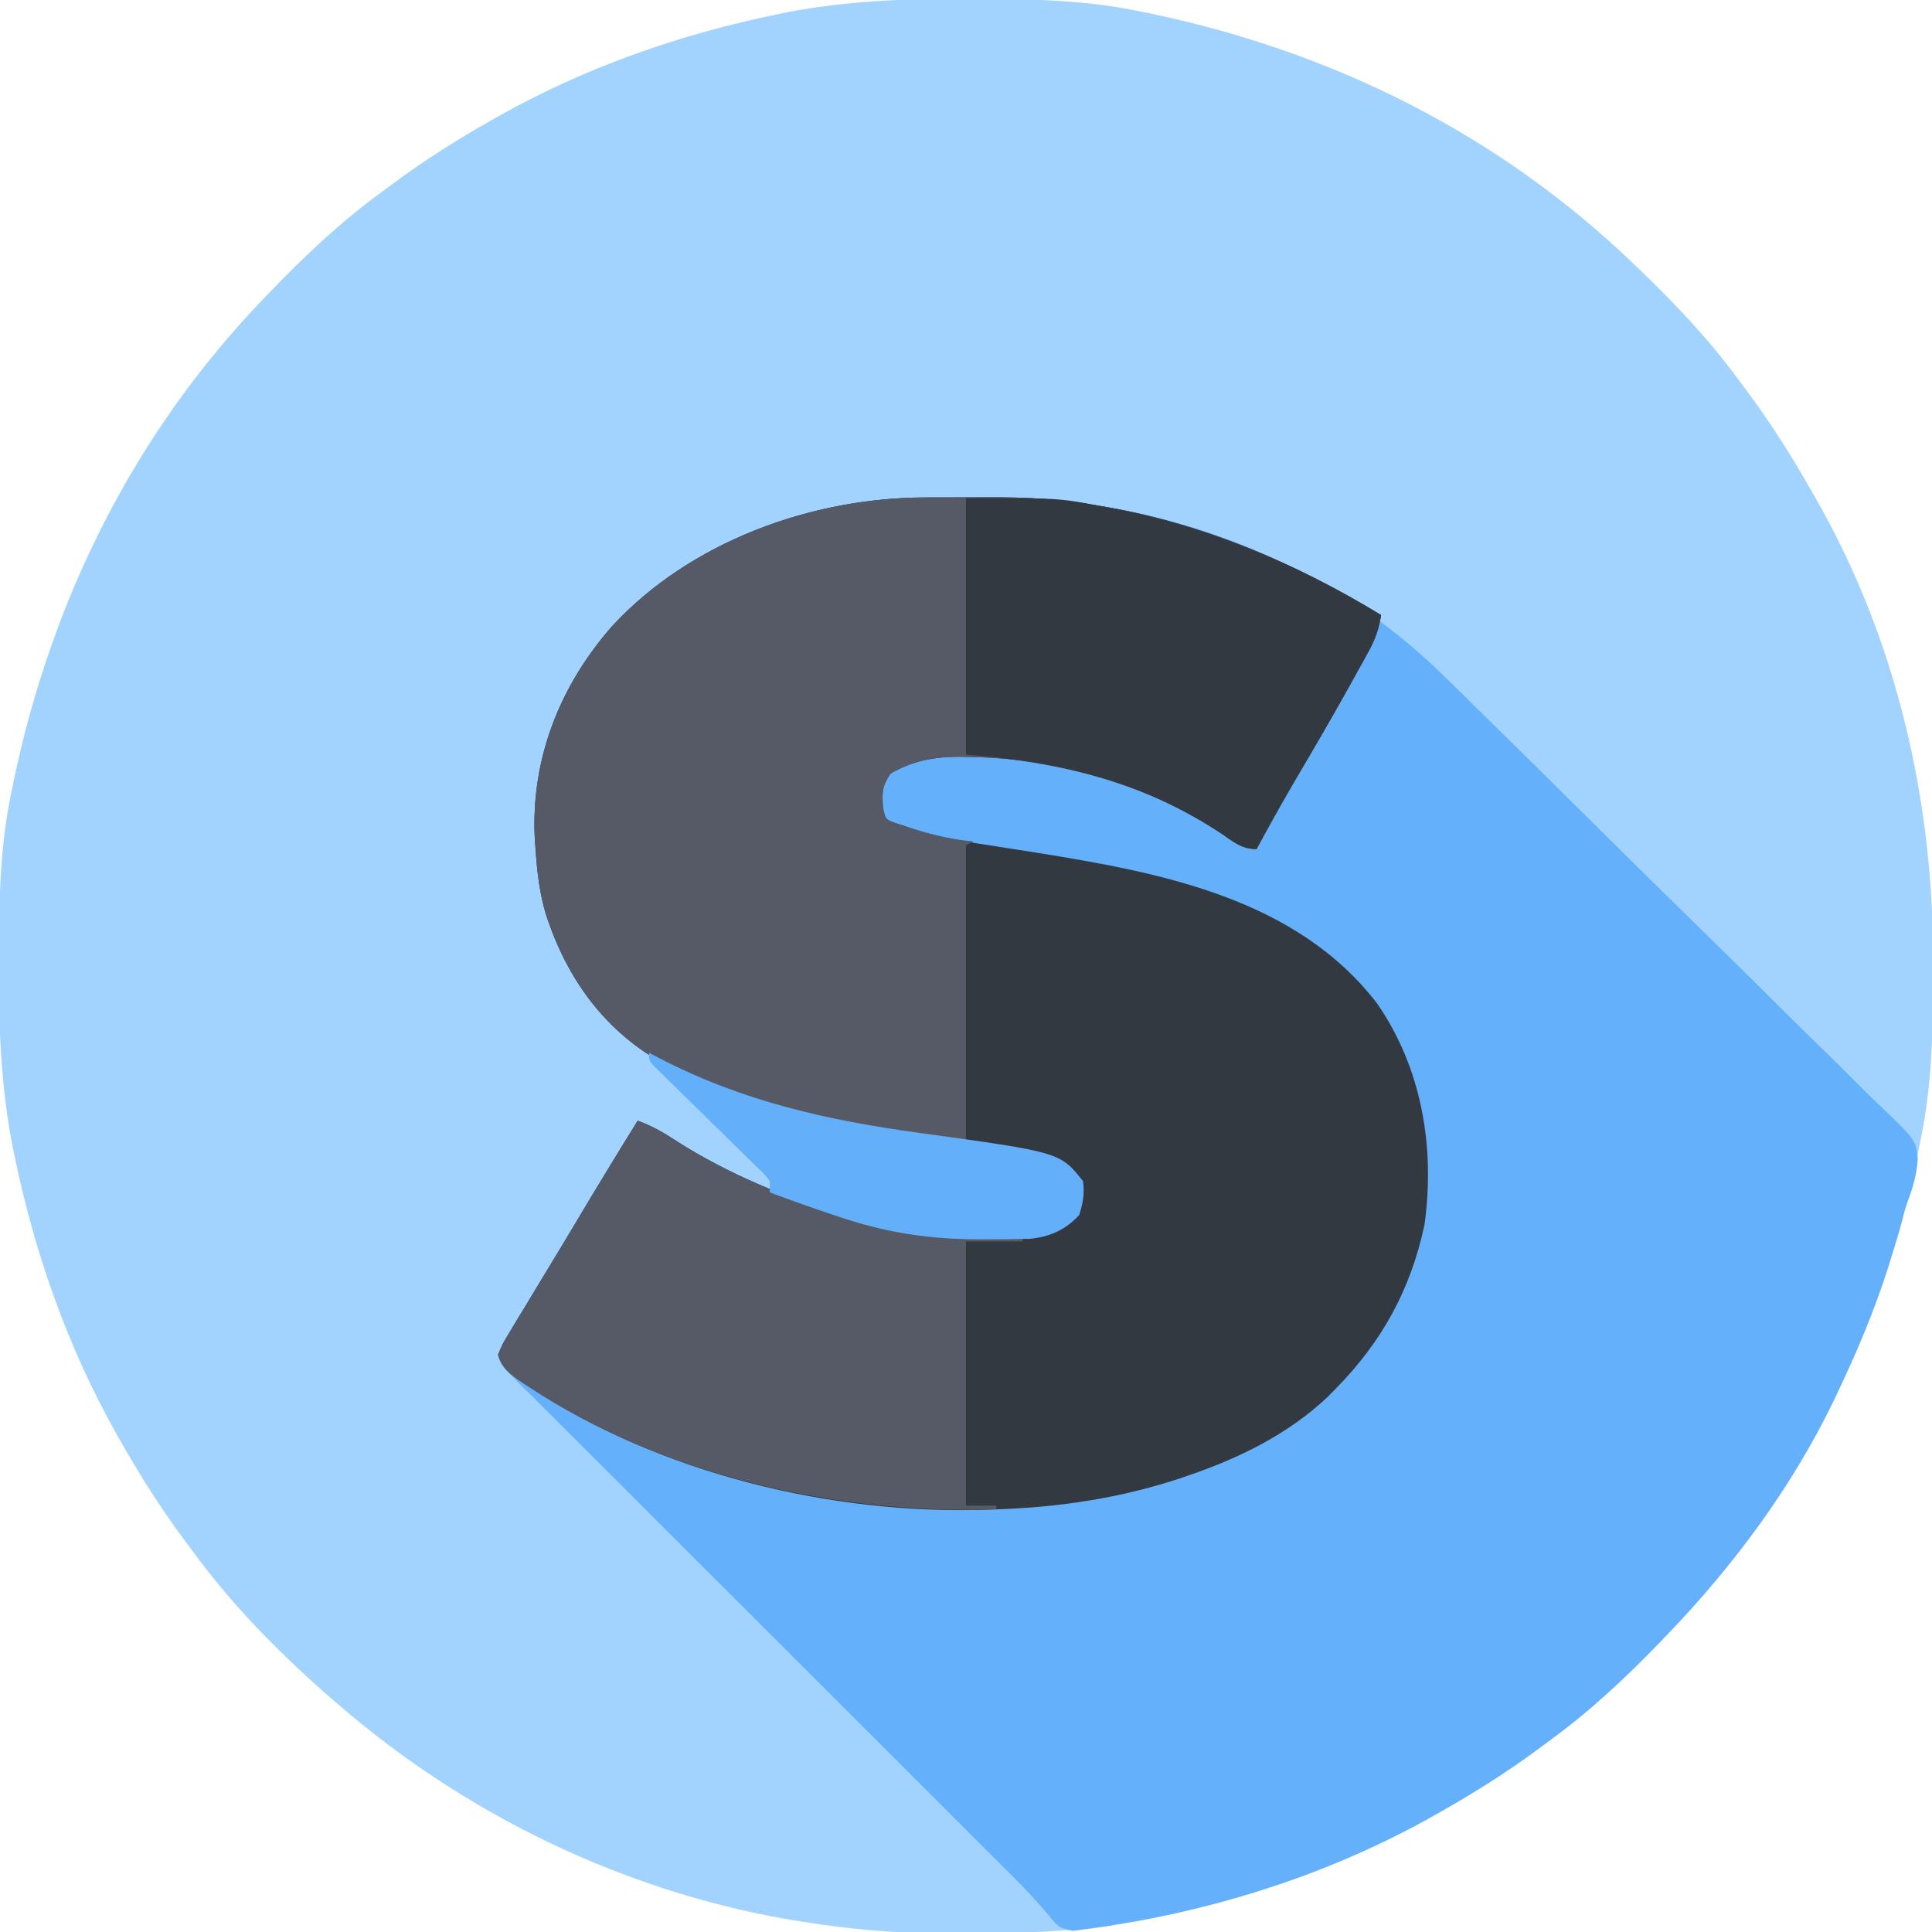
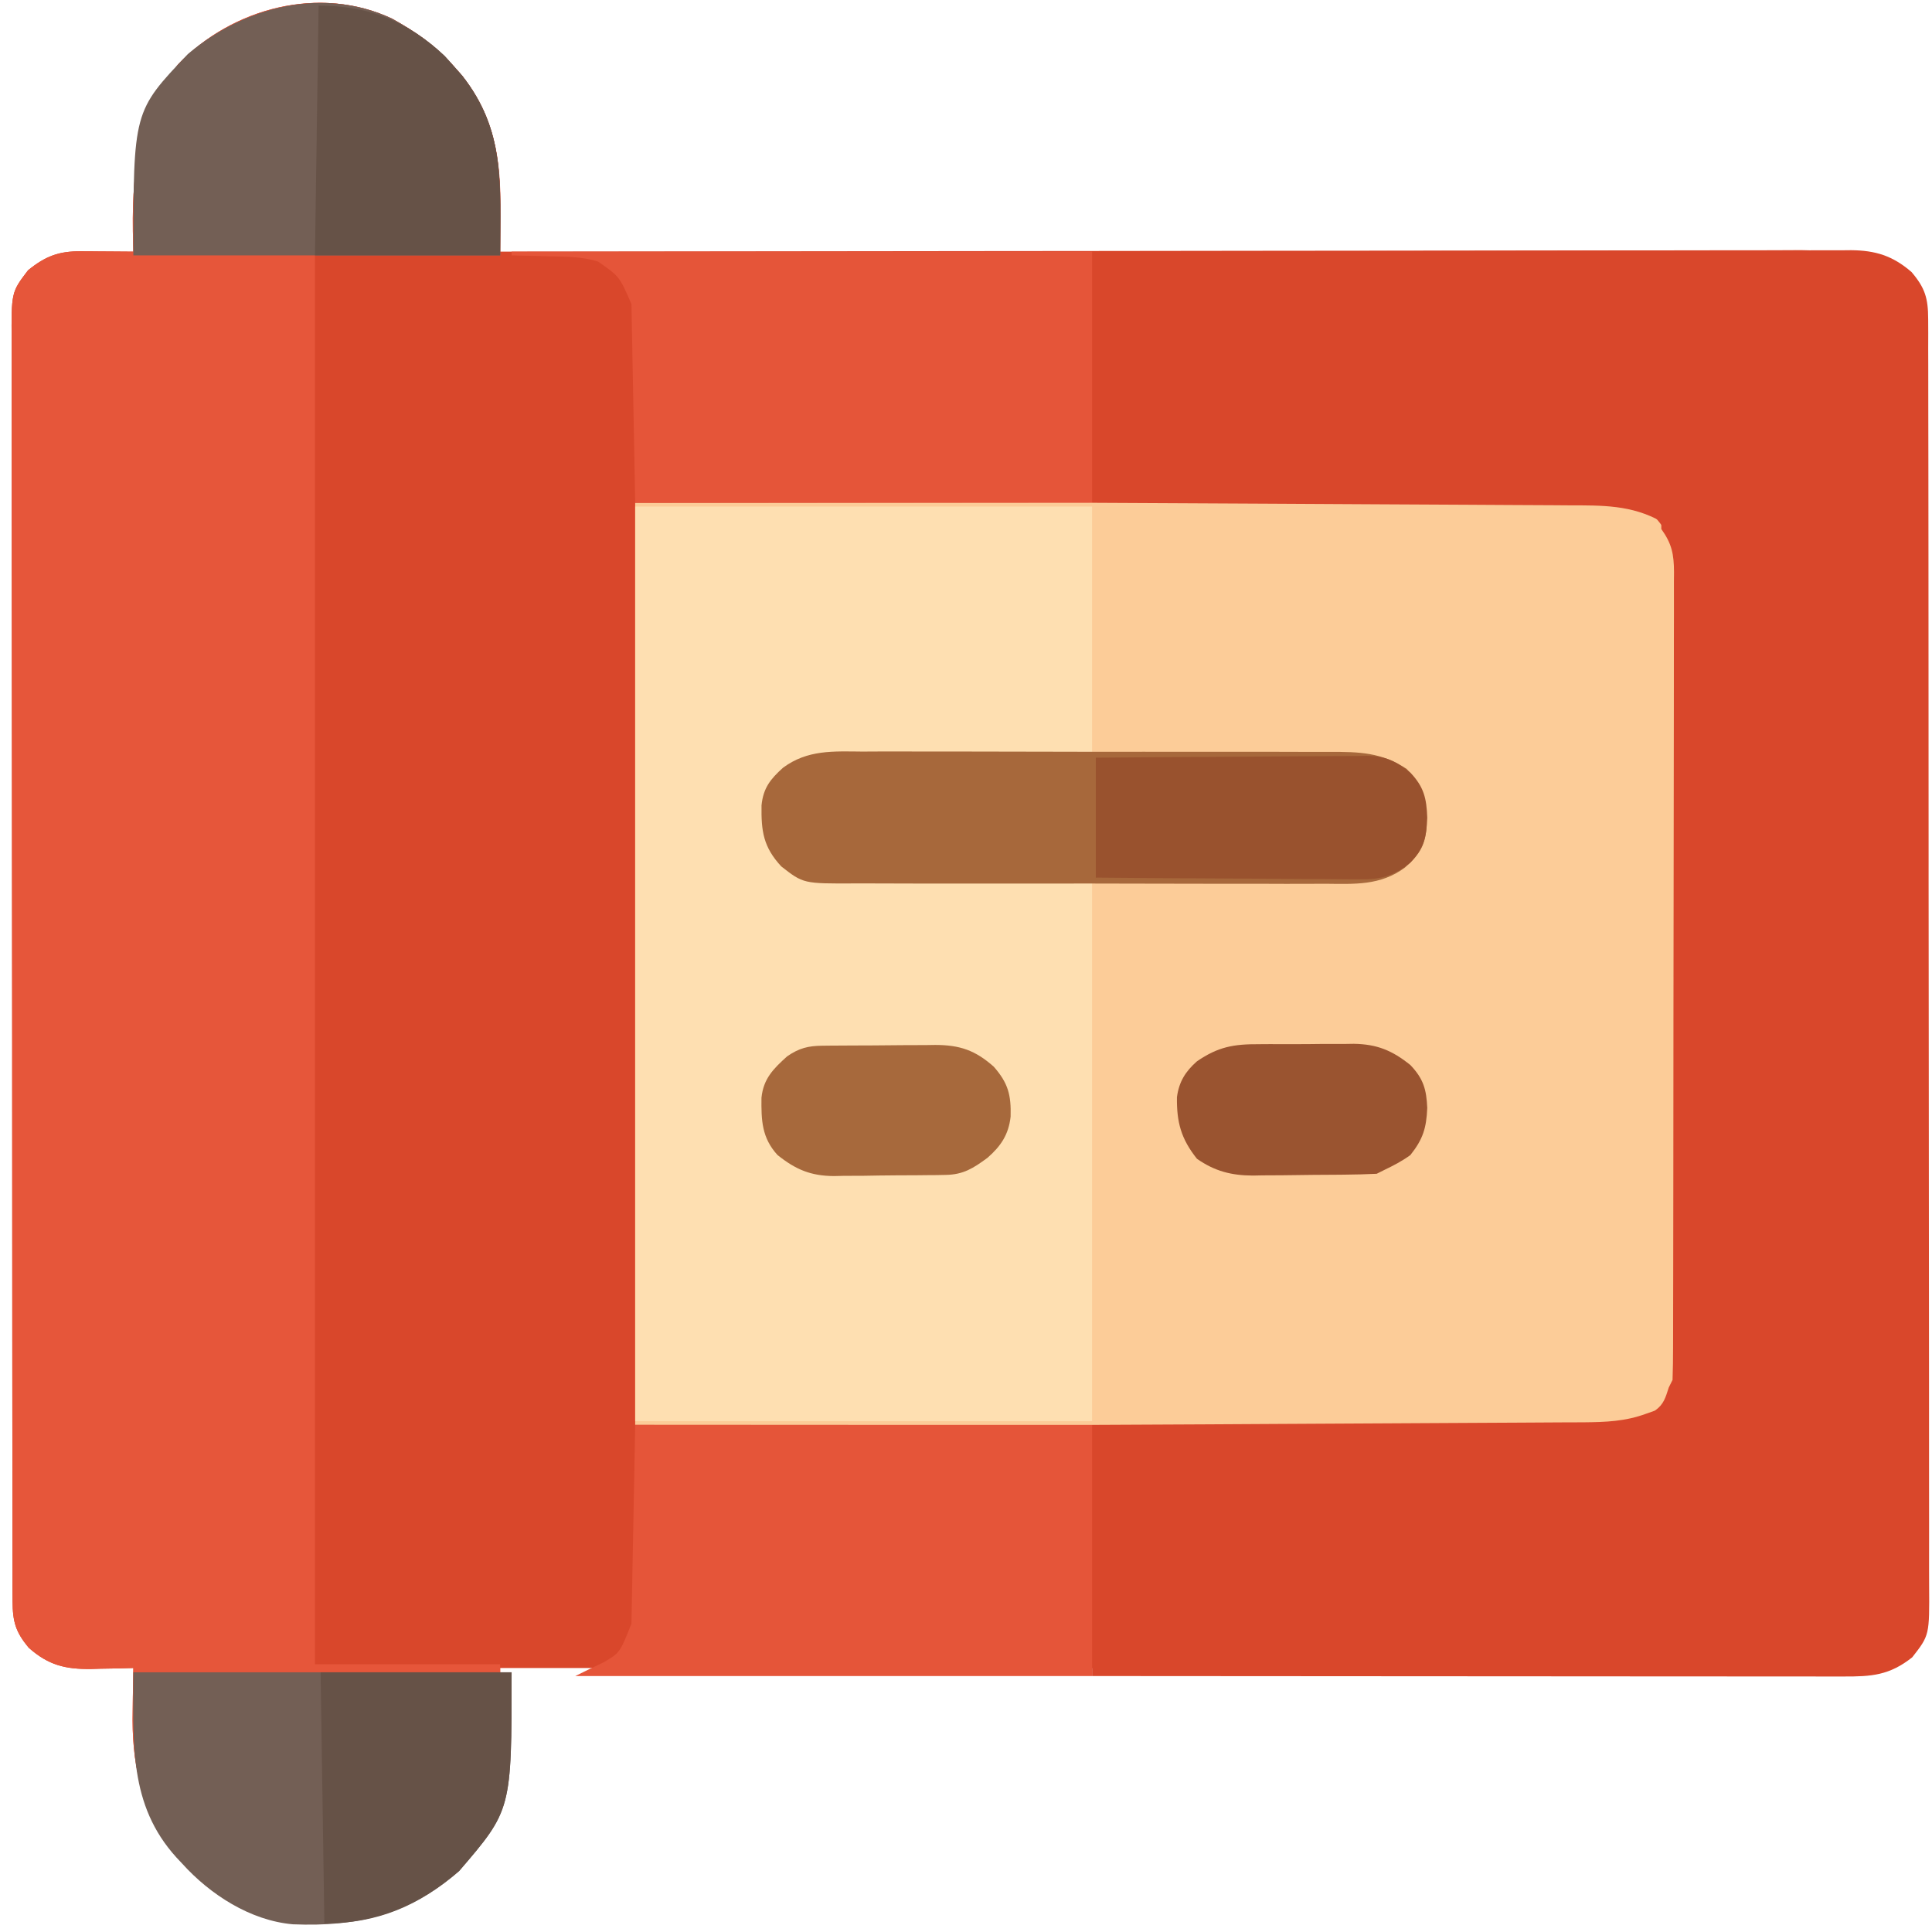
- <svg xmlns="http://www.w3.org/2000/svg" version="1.1" width="512" height="512">
-   <path d="M0 0 C1.018 0.002 2.036 0.004 3.085 0.007 C17.694 0.056 32.026 0.307 46.375 3.312 C47.35 3.511 48.325 3.71 49.329 3.915 C97.711 14.035 141.699 35.952 177.375 70.312 C178.364 71.261 178.364 71.261 179.373 72.228 C188.861 81.372 197.601 90.67 205.375 101.312 C206.233 102.464 207.091 103.615 207.949 104.766 C213.987 112.957 219.346 121.471 224.375 130.312 C224.739 130.944 225.104 131.576 225.479 132.227 C247.085 169.975 256.852 212.742 256.688 255.938 C256.685 256.955 256.683 257.973 256.681 259.022 C256.631 273.631 256.38 287.963 253.375 302.312 C253.077 303.775 253.077 303.775 252.773 305.267 C242.652 353.648 220.736 397.637 186.375 433.312 C185.743 433.972 185.111 434.631 184.459 435.311 C175.315 444.799 166.018 453.539 155.375 461.312 C154.224 462.171 153.073 463.029 151.922 463.887 C143.732 469.924 135.23 475.307 126.375 480.312 C125.668 480.715 124.961 481.117 124.232 481.531 C101.097 494.557 75.925 503.306 49.938 508.625 C49.219 508.772 48.5 508.92 47.759 509.072 C33.083 511.861 18.558 512.661 3.648 512.628 C0.708 512.625 -2.23 512.649 -5.17 512.674 C-18.543 512.718 -31.439 511.513 -44.625 509.312 C-46.331 509.03 -46.331 509.03 -48.071 508.742 C-91.338 500.97 -132.388 480.983 -165.625 452.312 C-166.37 451.678 -167.115 451.044 -167.883 450.391 C-181.388 438.579 -194.059 425.829 -204.625 411.312 C-205.481 410.163 -206.338 409.013 -207.195 407.863 C-213.235 399.673 -218.619 391.169 -223.625 382.312 C-224.027 381.605 -224.429 380.898 -224.844 380.169 C-237.869 357.034 -246.618 331.863 -251.938 305.875 C-252.085 305.156 -252.232 304.437 -252.384 303.697 C-255.358 288.05 -255.998 272.577 -255.938 256.688 C-255.935 255.67 -255.933 254.652 -255.931 253.603 C-255.881 238.994 -255.63 224.662 -252.625 210.312 C-252.426 209.338 -252.228 208.363 -252.023 207.358 C-241.902 158.977 -219.986 114.988 -185.625 79.312 C-184.993 78.653 -184.361 77.994 -183.709 77.314 C-174.565 67.826 -165.268 59.086 -154.625 51.312 C-153.474 50.454 -152.323 49.596 -151.172 48.738 C-142.982 42.701 -134.48 37.318 -125.625 32.312 C-124.918 31.91 -124.211 31.508 -123.482 31.094 C-100.347 18.068 -75.175 9.319 -49.188 4 C-48.469 3.853 -47.75 3.705 -47.009 3.553 C-31.363 0.58 -15.889 -0.061 0 0 Z " fill="#A2D3FE" transform="translate(255.625,-0.3125)" />
-   <path d="M0 0 C1.298 -0.005 1.298 -0.005 2.623 -0.01 C4.446 -0.015 6.27 -0.017 8.094 -0.017 C10.839 -0.02 13.583 -0.038 16.328 -0.057 C26.343 -0.089 35.868 0.355 45.742 2.168 C46.578 2.309 47.414 2.449 48.275 2.594 C82.3 8.51 112.947 23.259 137.458 47.371 C138.833 48.717 140.208 50.063 141.584 51.409 C154.078 63.643 166.509 75.941 178.925 88.254 C188.095 97.346 197.294 106.408 206.532 115.432 C213.038 121.792 219.508 128.185 225.954 134.605 C229.801 138.434 233.662 142.247 237.562 146.023 C241.227 149.574 244.847 153.165 248.438 156.791 C249.76 158.112 251.098 159.417 252.452 160.705 C262.382 170.176 262.382 170.176 262.98 175.142 C262.756 179.754 261.337 183.849 259.742 188.168 C259.164 190.279 258.597 192.393 258.051 194.512 C257.439 196.567 256.815 198.619 256.18 200.668 C255.665 202.328 255.665 202.328 255.14 204.021 C251.493 215.444 246.902 226.353 241.742 237.168 C241.38 237.929 241.019 238.689 240.646 239.473 C229.639 262.231 214.241 283 196.742 301.168 C196.11 301.827 195.478 302.487 194.827 303.166 C185.682 312.654 176.385 321.394 165.742 329.168 C164.591 330.026 163.44 330.884 162.289 331.742 C154.099 337.78 145.597 343.163 136.742 348.168 C136.035 348.57 135.328 348.972 134.599 349.387 C108.708 363.964 80.059 373.46 50.742 378.168 C50.016 378.295 49.289 378.423 48.541 378.554 C46.507 378.895 44.477 379.169 42.43 379.418 C41.299 379.567 40.169 379.717 39.004 379.871 C35.356 379.085 35.074 378.712 32.858 375.95 C29.669 372.169 26.302 368.613 22.809 365.114 C22.251 364.556 21.694 363.997 21.12 363.421 C19.293 361.594 17.464 359.77 15.634 357.947 C14.311 356.624 12.988 355.301 11.665 353.977 C8.091 350.403 4.514 346.832 0.937 343.261 C-2.814 339.516 -6.563 335.769 -10.311 332.021 C-17.407 324.928 -24.506 317.838 -31.606 310.748 C-39.671 302.694 -47.734 294.637 -55.796 286.579 C-69.577 272.807 -83.361 259.036 -97.146 245.268 C-97.728 244.687 -98.31 244.106 -98.91 243.507 C-99.977 242.441 -101.044 241.375 -102.112 240.309 C-103.494 238.929 -104.876 237.549 -106.258 236.168 C-107.169 235.266 -108.08 234.364 -109.019 233.434 C-112.635 229.774 -112.635 229.774 -113.258 227.168 C-112.115 224.369 -112.115 224.369 -110.156 221.137 C-109.808 220.553 -109.461 219.969 -109.102 219.367 C-107.961 217.458 -106.797 215.563 -105.633 213.668 C-104.841 212.354 -104.051 211.039 -103.262 209.723 C-101.68 207.09 -100.09 204.462 -98.492 201.84 C-96.553 198.658 -94.636 195.464 -92.73 192.262 C-87.323 183.179 -81.831 174.15 -76.258 165.168 C-72.392 166.566 -69.242 168.402 -65.82 170.668 C-52.218 179.313 -36.728 185.761 -21.258 190.168 C-20.181 190.506 -20.181 190.506 -19.083 190.852 C-7.42 194.483 3.897 195.667 16.055 195.73 C16.726 195.739 17.398 195.748 18.089 195.757 C25.941 195.827 32.166 195.709 38.742 191.168 C40.809 187.731 41.328 185.183 40.742 181.168 C33.52 172.398 17.426 171.975 6.883 170.531 C2.416 169.917 -2.046 169.262 -6.508 168.609 C-7.371 168.484 -8.234 168.358 -9.124 168.229 C-28.764 165.356 -47.465 161.279 -65.258 152.168 C-66.768 151.418 -66.768 151.418 -68.309 150.652 C-84.743 141.87 -95.059 127.712 -100.671 110.182 C-102.211 104.898 -102.873 99.644 -103.258 94.168 C-103.352 92.853 -103.446 91.538 -103.543 90.184 C-104.536 69.129 -96.83 49.789 -83.022 34.096 C-62.331 11.668 -30.132 0.041 0 0 Z " fill="#65B0FB" transform="translate(245.2578,131.832)" />
-   <path d="M0 0 C1.298 -0.005 1.298 -0.005 2.623 -0.01 C4.446 -0.015 6.27 -0.017 8.094 -0.017 C10.839 -0.02 13.583 -0.038 16.328 -0.057 C26.343 -0.089 35.868 0.355 45.742 2.168 C46.578 2.309 47.414 2.449 48.275 2.594 C73.979 7.063 98.539 17.62 120.742 31.168 C120.165 34.725 119.245 37.472 117.512 40.625 C117.045 41.479 116.579 42.332 116.098 43.212 C115.334 44.582 115.334 44.582 114.555 45.98 C114.027 46.937 113.5 47.894 112.957 48.88 C108.313 57.255 103.507 65.535 98.64 73.782 C94.872 80.174 91.255 86.632 87.742 93.168 C83.77 93.168 81.646 91.272 78.492 89.105 C58.435 75.855 36.02 69.2 12.055 68.793 C11.092 68.767 10.129 68.74 9.138 68.713 C2.438 68.698 -3.398 69.759 -9.258 73.168 C-11.573 76.641 -11.512 78.095 -11.258 82.168 C-10.611 85.271 -10.611 85.271 -8.32 86.168 C-7.31 86.498 -6.299 86.828 -5.258 87.168 C-4.28 87.5 -4.28 87.5 -3.283 87.838 C4.132 90.229 11.613 91.392 19.305 92.543 C22.07 92.971 24.834 93.408 27.598 93.848 C28.631 94.012 28.631 94.012 29.686 94.18 C62.483 99.439 98.336 106.252 119.742 134.168 C131.555 151.306 135.098 172.294 132.242 192.75 C128.593 209.897 120.988 223.714 108.742 236.168 C108.067 236.856 107.391 237.545 106.695 238.254 C96.277 248.163 83.231 254.556 69.742 259.168 C69.08 259.395 68.418 259.621 67.735 259.855 C51.852 265.161 35.463 267.616 18.742 268.168 C18.02 268.195 17.299 268.222 16.555 268.25 C-24.9 269.644 -70.053 258.719 -104.945 235.793 C-105.563 235.388 -106.181 234.984 -106.818 234.567 C-109.911 232.436 -112.216 230.838 -113.258 227.168 C-112.115 224.369 -112.115 224.369 -110.156 221.137 C-109.808 220.553 -109.461 219.969 -109.102 219.367 C-107.961 217.458 -106.797 215.563 -105.633 213.668 C-104.841 212.354 -104.051 211.039 -103.262 209.723 C-101.68 207.09 -100.09 204.462 -98.492 201.84 C-96.553 198.658 -94.636 195.464 -92.73 192.262 C-87.323 183.179 -81.831 174.15 -76.258 165.168 C-72.392 166.566 -69.242 168.402 -65.82 170.668 C-52.218 179.313 -36.728 185.761 -21.258 190.168 C-20.181 190.506 -20.181 190.506 -19.083 190.852 C-7.42 194.483 3.897 195.667 16.055 195.73 C16.726 195.739 17.398 195.748 18.089 195.757 C25.941 195.827 32.166 195.709 38.742 191.168 C40.809 187.731 41.328 185.183 40.742 181.168 C33.52 172.398 17.426 171.975 6.883 170.531 C2.416 169.917 -2.046 169.262 -6.508 168.609 C-7.371 168.484 -8.234 168.358 -9.124 168.229 C-28.764 165.356 -47.465 161.279 -65.258 152.168 C-66.768 151.418 -66.768 151.418 -68.309 150.652 C-84.743 141.87 -95.059 127.712 -100.671 110.182 C-102.211 104.898 -102.873 99.644 -103.258 94.168 C-103.352 92.853 -103.446 91.538 -103.543 90.184 C-104.536 69.129 -96.83 49.789 -83.022 34.096 C-62.331 11.668 -30.132 0.041 0 0 Z " fill="#333940" transform="translate(245.2578,131.832)" />
-   <path d="M0 0 C1.298 -0.005 1.298 -0.005 2.623 -0.01 C4.446 -0.015 6.27 -0.017 8.094 -0.017 C10.839 -0.02 13.583 -0.038 16.328 -0.057 C26.343 -0.089 35.868 0.355 45.742 2.168 C46.578 2.309 47.414 2.449 48.275 2.594 C73.979 7.063 98.539 17.62 120.742 31.168 C120.165 34.725 119.245 37.472 117.512 40.625 C117.045 41.479 116.579 42.332 116.098 43.212 C115.334 44.582 115.334 44.582 114.555 45.98 C114.027 46.937 113.5 47.894 112.957 48.88 C108.313 57.255 103.507 65.535 98.64 73.782 C94.872 80.174 91.255 86.632 87.742 93.168 C83.77 93.168 81.646 91.272 78.492 89.105 C58.435 75.855 36.02 69.2 12.055 68.793 C11.092 68.767 10.129 68.74 9.138 68.713 C2.438 68.698 -3.398 69.759 -9.258 73.168 C-11.573 76.641 -11.512 78.095 -11.258 82.168 C-10.611 85.271 -10.611 85.271 -8.32 86.168 C-7.31 86.498 -6.299 86.828 -5.258 87.168 C-4.508 87.417 -3.757 87.666 -2.984 87.922 C2.274 89.597 7.248 90.659 12.742 91.168 C11.752 91.663 11.752 91.663 10.742 92.168 C10.742 117.908 10.742 143.648 10.742 170.168 C-15.489 167.982 -41.745 164.686 -65.258 152.168 C-66.822 151.387 -66.822 151.387 -68.418 150.59 C-84.806 141.878 -95.088 127.621 -100.671 110.182 C-102.211 104.898 -102.873 99.644 -103.258 94.168 C-103.352 92.853 -103.446 91.538 -103.543 90.184 C-104.536 69.129 -96.83 49.789 -83.022 34.096 C-62.331 11.668 -30.132 0.041 0 0 Z " fill="#555A66" transform="translate(245.2578,131.832)" />
-   <path d="M0 0 C3.866 1.398 7.016 3.234 10.438 5.5 C24.022 14.133 39.53 20.648 55 25 C55.744 25.22 56.489 25.441 57.256 25.667 C72.118 29.996 86.567 30.906 102 31 C102 31.33 102 31.66 102 32 C97.05 32 92.1 32 87 32 C87 55.1 87 78.2 87 102 C89.64 102 92.28 102 95 102 C95 102.33 95 102.66 95 103 C52.582 104.28 7.122 94.154 -28.688 70.625 C-29.305 70.22 -29.923 69.816 -30.56 69.399 C-33.653 67.268 -35.959 65.67 -37 62 C-35.857 59.201 -35.857 59.201 -33.898 55.969 C-33.551 55.385 -33.203 54.801 -32.845 54.199 C-31.703 52.29 -30.539 50.395 -29.375 48.5 C-28.583 47.186 -27.793 45.871 -27.004 44.555 C-25.423 41.922 -23.832 39.294 -22.234 36.672 C-20.295 33.49 -18.378 30.296 -16.473 27.094 C-11.065 18.011 -5.573 8.982 0 0 Z " fill="#555A66" transform="translate(169,297)" />
-   <path d="M0 0 C24.577 0 24.577 0 35 2 C35.697 2.124 36.395 2.247 37.113 2.375 C63.017 6.988 87.586 17.323 110 31 C109.423 34.557 108.503 37.304 106.77 40.457 C106.07 41.737 106.07 41.737 105.356 43.044 C104.592 44.414 104.592 44.414 103.812 45.812 C103.285 46.769 102.758 47.726 102.214 48.712 C97.571 57.087 92.765 65.367 87.898 73.615 C84.13 80.006 80.513 86.464 77 93 C73.028 93 70.903 91.104 67.75 88.938 C46.883 75.152 24.759 69.905 0 68 C0 45.56 0 23.12 0 0 Z " fill="#333940" transform="translate(256,132)" />
-   <path d="M0 0 C0.993 0.519 1.985 1.039 3.008 1.574 C24.905 12.884 47.294 17.893 71.519 21.213 C108.933 26.35 108.933 26.35 115 34 C115.495 37.158 114.967 39.966 114 43 C110.386 46.915 106.198 48.781 100.92 49.306 C97.113 49.378 93.308 49.439 89.5 49.438 C88.459 49.439 88.459 49.439 87.396 49.44 C75.039 49.405 63.765 47.856 52 44 C51.069 43.695 50.138 43.39 49.179 43.076 C43.411 41.157 37.695 39.123 32 37 C32 36.01 32 35.02 32 34 C30.775 32.351 30.775 32.351 29.062 30.754 C28.422 30.12 27.781 29.486 27.121 28.833 C26.421 28.154 25.721 27.476 25 26.777 C24.29 26.076 23.579 25.375 22.848 24.652 C20.572 22.407 18.287 20.171 16 17.938 C13.714 15.699 11.43 13.459 9.152 11.212 C7.733 9.812 6.308 8.418 4.879 7.029 C4.238 6.398 3.598 5.767 2.938 5.117 C2.369 4.562 1.801 4.007 1.215 3.435 C0 2 0 2 0 0 Z " fill="#64AFF9" transform="translate(172,279)" />
+ <svg xmlns="http://www.w3.org/2000/svg" version="1.1" width="256" height="256" id="svg15">
+   <defs id="defs15" />
+   <path d="m 51.967,2.48 c 3.054,1.71 5.71,3.497 8.053,6.17 0.397,0.448 0.794,0.896 1.203,1.358 4.311,5.481 5.153,11.026 5.089,17.868 -0.003,0.526 -0.005,1.053 -0.008,1.595 -0.007,1.291 -0.016,2.581 -0.028,3.872 0.369,-5.63e-4 0.739,-0.001 1.119,-0.002 21.885,-0.033 43.771,-0.059 65.656,-0.074 2.627,-0.002 5.254,-0.004 7.881,-0.006 0.784,-5.84e-4 0.784,-5.84e-4 1.585,-0.001 8.472,-0.006 16.943,-0.018 25.415,-0.032 8.691,-0.014 17.381,-0.022 26.072,-0.025 5.364,-0.002 10.728,-0.009 16.092,-0.02 3.677,-0.008 7.353,-0.01 11.03,-0.008 2.122,9.51e-4 4.244,-5.22e-4 6.367,-0.009 1.943,-0.007 3.886,-0.008 5.829,-0.003 0.703,6.26e-4 1.406,-0.001 2.108,-0.006 7.461,-0.046 7.461,-0.046 10.74,2.871 1.745,2.097 2.135,3.459 2.139,6.22 0.003,0.614 0.006,1.229 0.009,1.861 -9.9e-4,0.683 -0.003,1.366 -0.005,2.048 0.002,0.724 0.004,1.449 0.007,2.173 0.006,1.994 0.006,3.987 0.005,5.981 -1.9e-4,2.149 0.005,4.298 0.01,6.447 0.008,4.211 0.011,8.423 0.011,12.634 4.7e-4,3.423 0.002,6.845 0.006,10.268 0.009,9.7 0.013,19.401 0.012,29.101 -4e-5,0.785 -4e-5,0.785 -1e-4,1.585 -4e-5,0.524 -9e-5,1.048 -1.3e-4,1.587 -4e-4,8.49 0.009,16.979 0.022,25.469 0.014,8.714 0.02,17.427 0.02,26.141 -3.2e-4,4.893 0.002,9.787 0.013,14.68 0.009,4.166 0.011,8.333 0.004,12.499 -0.003,2.126 -0.003,4.252 0.005,6.378 0.008,1.946 0.006,3.893 -0.002,5.839 -9.9e-4,0.704 2.8e-4,1.408 0.006,2.112 0.047,6.591 0.047,6.591 -2.171,9.496 -2.627,2.134 -4.504,2.531 -7.785,2.53 -0.614,9.9e-4 -1.228,0.002 -1.861,0.003 -0.683,-10e-4 -1.366,-0.003 -2.048,-0.004 -0.724,2.1e-4 -1.448,6.4e-4 -2.173,9.9e-4 -1.993,0.001 -3.986,-8.7e-4 -5.979,-0.003 -2.148,-0.002 -4.296,-10e-4 -6.444,-10e-4 -3.723,2.6e-4 -7.445,-9.9e-4 -11.168,-0.004 -5.382,-0.004 -10.764,-0.005 -16.147,-0.006 -8.732,-9.9e-4 -17.464,-0.004 -26.195,-0.009 -8.483,-0.005 -16.966,-0.008 -25.449,-0.01 -0.784,-1.9e-4 -0.784,-1.9e-4 -1.584,-3.9e-4 -2.622,-6.5e-4 -5.245,-9.9e-4 -7.867,-0.002 -21.762,-0.005 -43.523,-0.014 -65.285,-0.025 0.004,0.324 0.008,0.648 0.012,0.982 0.016,1.486 0.026,2.971 0.036,4.457 0.006,0.509 0.013,1.019 0.02,1.544 0.037,7.281 -2.163,13.155 -6.806,18.7 -6.462,5.759 -13.065,7.382 -21.372,7.026 -5.459,-0.49 -10.631,-3.911 -14.239,-8.014 -0.237,-0.258 -0.474,-0.517 -0.718,-0.783 -4.634,-5.229 -5.789,-11.409 -5.628,-18.324 0.006,-0.541 0.013,-1.082 0.02,-1.639 0.017,-1.316 0.04,-2.632 0.07,-3.948 -0.621,0.017 -1.242,0.034 -1.882,0.052 -0.826,0.014 -1.653,0.027 -2.48,0.041 -0.612,0.019 -0.612,0.019 -1.236,0.038 -3.377,0.04 -5.648,-0.485 -8.268,-2.816 -1.745,-2.097 -2.135,-3.459 -2.139,-6.22 -0.003,-0.614 -0.006,-1.229 -0.009,-1.861 0.001,-0.683 0.003,-1.366 0.005,-2.048 -0.002,-0.724 -0.004,-1.449 -0.007,-2.173 -0.006,-1.994 -0.006,-3.987 -0.005,-5.981 1.961e-4,-2.149 -0.005,-4.298 -0.01,-6.447 -0.008,-4.211 -0.011,-8.423 -0.011,-12.634 -4.57e-4,-3.423 -0.002,-6.845 -0.005,-10.268 -0.008,-9.7 -0.013,-19.401 -0.012,-29.101 3.84e-5,-0.523 7.69e-5,-1.046 1.165e-4,-1.585 3.94e-5,-0.524 7.87e-5,-1.048 1.193e-4,-1.587 3.912e-4,-8.49 -0.009,-16.979 -0.022,-25.469 -0.014,-8.714 -0.02,-17.427 -0.02,-26.141 3.198e-4,-4.893 -0.002,-9.787 -0.013,-14.68 -0.009,-4.166 -0.011,-8.333 -0.004,-12.499 0.003,-2.126 0.003,-4.252 -0.005,-6.378 -0.008,-1.946 -0.006,-3.893 0.002,-5.839 0.001,-0.704 -2.859e-4,-1.408 -0.006,-2.112 -0.047,-6.591 -0.047,-6.591 2.171,-9.496 2.317,-1.883 4.093,-2.538 7.001,-2.518 0.406,0.002 0.813,0.003 1.231,0.005 0.63,0.006 0.63,0.006 1.273,0.013 0.427,0.002 0.855,0.004 1.295,0.007 1.052,0.006 2.104,0.014 3.156,0.024 -0.01,-0.325 -0.02,-0.651 -0.031,-0.986 C 17.386,22.854 18.128,16.466 23.568,8.557 30.779,0.989 42.421,-2.013 51.968,2.48 Z" fill="#d9472b" id="path1" style="stroke-width:0.488" />
+   <path d="m 84.167,66.623 c 32.611,-0.04 32.611,-0.04 46.222,-0.049 3.115,-0.002 6.231,-0.004 9.346,-0.006 0.39,-2.6e-4 0.781,-5.23e-4 1.183,-7.93e-4 6.304,-0.004 12.607,-0.012 18.911,-0.021 6.469,-0.009 12.939,-0.015 19.408,-0.017 3.992,-0.001 7.984,-0.006 11.975,-0.014 3.061,-0.006 6.122,-0.006 9.183,-0.005 1.256,-2.74e-4 2.511,-0.002 3.767,-0.006 1.713,-0.005 3.427,-0.004 5.14,-9.95e-4 0.498,-0.003 0.995,-0.006 1.508,-0.009 3.284,0.014 6.091,0.072 8.702,2.27 2.375,2.839 2.823,4.662 2.798,8.28 0.004,0.675 0.004,0.675 0.008,1.363 0.007,1.508 0.003,3.016 2e-5,4.524 0.003,1.081 0.006,2.162 0.01,3.243 0.009,2.937 0.008,5.874 0.005,8.811 -0.001,2.451 9.9e-4,4.903 0.004,7.354 0.007,5.783 0.006,11.566 5.5e-4,17.349 -0.006,5.967 9.9e-4,11.934 0.015,17.901 0.011,5.122 0.014,10.244 0.011,15.367 -0.002,3.06 -4.5e-4,6.119 0.008,9.179 0.007,2.877 0.006,5.755 -0.004,8.632 -0.002,1.056 -2.8e-4,2.112 0.005,3.167 0.006,1.442 8.4e-4,2.883 -0.008,4.325 0.005,0.417 0.009,0.834 0.014,1.264 -0.035,2.828 -0.619,4.474 -2.248,6.8 -2.506,2.028 -4.641,2.546 -7.802,2.545 -0.46,9.8e-4 -0.919,0.002 -1.393,0.003 -0.501,-9.9e-4 -1.001,-0.003 -1.517,-0.004 -0.535,4.3e-4 -1.07,8.6e-4 -1.621,10e-4 -1.796,8.1e-4 -3.592,-0.002 -5.388,-0.005 -1.286,-1.4e-4 -2.572,-6e-5 -3.858,2.2e-4 -2.771,2.6e-4 -5.541,-0.001 -8.312,-0.004 -4.006,-0.004 -8.011,-0.005 -12.017,-0.006 -6.499,-9.9e-4 -12.998,-0.004 -19.497,-0.009 -6.313,-0.005 -12.626,-0.008 -18.939,-0.01 -0.393,-1.4e-4 -0.786,-2.7e-4 -1.191,-4.1e-4 -3.075,-9.9e-4 -6.149,-0.002 -9.224,-0.003 -15.069,-0.005 -30.138,-0.015 -45.208,-0.024 0,-40.321 0,-80.642 0,-122.185 z" fill="#fccc98" id="path2" style="stroke-width:0.496" />
+   <path d="m 144.707,33.344 c 13.462,-0.034 26.925,-0.061 40.387,-0.077 6.251,-0.008 12.502,-0.018 18.752,-0.035 5.448,-0.015 10.896,-0.024 16.344,-0.028 2.885,-0.002 5.77,-0.006 8.654,-0.017 2.715,-0.01 5.431,-0.013 8.146,-0.011 0.996,-4.11e-4 1.993,-0.003 2.989,-0.009 1.361,-0.007 2.722,-0.006 4.084,-0.002 0.393,-0.004 0.787,-0.009 1.192,-0.013 3.231,0.026 5.533,0.725 8.032,2.893 1.799,2.109 2.202,3.478 2.206,6.256 0.003,0.618 0.006,1.235 0.009,1.872 -10e-4,0.687 -0.003,1.373 -0.005,2.06 0.002,0.729 0.004,1.457 0.007,2.186 0.006,2.005 0.006,4.01 0.005,6.015 -2e-4,2.161 0.005,4.322 0.01,6.484 0.008,4.235 0.011,8.47 0.012,12.706 4.7e-4,3.442 0.002,6.884 0.006,10.326 0.009,9.755 0.013,19.511 0.013,29.266 -3e-5,0.526 -8e-5,1.052 -1.2e-4,1.594 -4e-5,0.527 -9e-5,1.054 -1.3e-4,1.596 -4e-4,8.538 0.009,17.076 0.023,25.613 0.014,8.763 0.021,17.526 0.02,26.289 -3.3e-4,4.921 0.002,9.842 0.013,14.764 0.009,4.19 0.011,8.38 0.004,12.57 -0.003,2.138 -0.003,4.276 0.005,6.414 0.008,1.958 0.006,3.915 -0.002,5.872 -9.9e-4,0.708 3e-4,1.416 0.006,2.124 0.048,6.628 0.048,6.628 -2.238,9.55 -3.024,2.397 -5.389,2.557 -9.138,2.543 -0.425,4.1e-4 -0.85,8.3e-4 -1.289,9.9e-4 -1.427,8.3e-4 -2.854,-0.002 -4.281,-0.005 -1.022,-1.5e-4 -2.044,-7e-5 -3.066,2.2e-4 -2.777,1.4e-4 -5.554,-0.003 -8.332,-0.006 -2.901,-0.003 -5.803,-0.003 -8.704,-0.004 -5.495,-0.002 -10.991,-0.006 -16.486,-0.011 -6.256,-0.006 -12.512,-0.008 -18.768,-0.011 -12.87,-0.005 -25.74,-0.014 -38.61,-0.025 0,-10.982 0,-21.964 0,-33.278 5.011,-0.024 10.021,-0.049 15.183,-0.074 3.173,-0.018 6.346,-0.035 9.518,-0.054 5.037,-0.03 10.074,-0.059 15.111,-0.082 3.668,-0.016 7.337,-0.036 11.005,-0.06 1.942,-0.013 3.884,-0.023 5.825,-0.03 1.829,-0.006 3.658,-0.017 5.487,-0.032 0.988,-0.007 1.977,-0.008 2.965,-0.01 2.97,-0.028 5.55,-0.113 8.346,-1.148 0.568,-0.2 0.568,-0.2 1.148,-0.404 1.172,-0.825 1.395,-1.733 1.83,-3.073 0.164,-0.328 0.328,-0.656 0.496,-0.993 0.051,-1.433 0.071,-2.855 0.07,-4.289 9.9e-4,-0.449 0.003,-0.899 0.004,-1.362 0.004,-1.515 0.005,-3.03 0.006,-4.545 0.002,-1.082 0.005,-2.165 0.007,-3.247 0.006,-2.947 0.01,-5.895 0.012,-8.842 0.001,-1.84 0.003,-3.68 0.006,-5.52 0.007,-6.083 0.012,-12.167 0.014,-18.25 1.1e-4,-0.328 2.2e-4,-0.656 3.5e-4,-0.994 1.1e-4,-0.329 2.1e-4,-0.657 3.3e-4,-0.996 0.002,-4.993 0.009,-9.985 0.02,-14.977 0.013,-5.795 0.02,-11.59 0.021,-17.385 5.2e-4,-3.068 0.003,-6.137 0.012,-9.205 0.008,-2.886 0.009,-5.772 0.005,-8.658 -3.8e-4,-1.06 0.002,-2.12 0.007,-3.181 0.006,-1.446 0.003,-2.891 -0.002,-4.336 0.004,-0.421 0.008,-0.842 0.012,-1.276 -0.02,-2.349 -0.275,-3.718 -1.683,-5.685 0,-0.328 0,-0.656 0,-0.993 -3.964,-2.222 -7.836,-2.138 -12.276,-2.145 -0.69,-0.005 -1.38,-0.01 -2.07,-0.015 -1.865,-0.014 -3.729,-0.021 -5.594,-0.028 -1.952,-0.008 -3.903,-0.021 -5.855,-0.034 -3.692,-0.023 -7.385,-0.041 -11.077,-0.058 -4.992,-0.023 -9.984,-0.053 -14.976,-0.083 -7.86,-0.047 -15.72,-0.083 -23.58,-0.121 0,-10.982 0,-21.964 0,-33.278 z" fill="#d9472b" id="path3" style="stroke-width:0.496" />
+   <path d="m 51.967,2.48 c 3.054,1.71 5.71,3.497 8.053,6.17 0.397,0.448 0.794,0.896 1.203,1.358 5.745,7.305 5.053,14.277 5.053,23.83 -8.099,0 -16.199,0 -24.543,0 0,61.607 0,123.213 0,186.687 8.099,0 16.199,0 24.543,0 0,18.13 0,18.13 -6.737,26.176 -6.462,5.759 -13.065,7.382 -21.372,7.026 -5.459,-0.49 -10.631,-3.911 -14.239,-8.014 -0.237,-0.258 -0.474,-0.517 -0.718,-0.783 -4.634,-5.229 -5.789,-11.409 -5.628,-18.324 0.006,-0.541 0.013,-1.082 0.02,-1.639 0.017,-1.316 0.04,-2.632 0.07,-3.948 -0.621,0.017 -1.242,0.034 -1.882,0.052 -0.826,0.014 -1.653,0.027 -2.48,0.041 -0.612,0.019 -0.612,0.019 -1.236,0.038 -3.377,0.04 -5.648,-0.485 -8.268,-2.816 -1.745,-2.097 -2.135,-3.459 -2.139,-6.22 -0.003,-0.614 -0.006,-1.229 -0.009,-1.861 0.001,-0.683 0.003,-1.366 0.005,-2.048 -0.002,-0.724 -0.004,-1.449 -0.007,-2.173 -0.006,-1.994 -0.006,-3.987 -0.005,-5.981 1.961e-4,-2.149 -0.005,-4.298 -0.01,-6.447 -0.008,-4.211 -0.011,-8.423 -0.011,-12.634 -4.571e-4,-3.423 -0.002,-6.845 -0.005,-10.268 -0.008,-9.7 -0.013,-19.401 -0.012,-29.101 3.85e-5,-0.523 7.7e-5,-1.046 1.166e-4,-1.585 3.94e-5,-0.524 7.87e-5,-1.048 1.192e-4,-1.587 3.912e-4,-8.49 -0.009,-16.979 -0.022,-25.469 -0.014,-8.714 -0.02,-17.427 -0.02,-26.141 3.197e-4,-4.893 -0.002,-9.787 -0.013,-14.68 -0.009,-4.166 -0.011,-8.333 -0.004,-12.499 0.003,-2.126 0.003,-4.252 -0.005,-6.378 -0.008,-1.946 -0.006,-3.893 0.002,-5.839 0.001,-0.704 -2.858e-4,-1.408 -0.006,-2.112 -0.047,-6.591 -0.047,-6.591 2.171,-9.496 C 6.033,33.93 7.809,33.275 10.716,33.295 c 0.406,0.002 0.813,0.003 1.231,0.005 0.63,0.006 0.63,0.006 1.273,0.013 0.427,0.002 0.855,0.004 1.295,0.007 1.052,0.006 2.104,0.014 3.156,0.024 -0.01,-0.325 -0.02,-0.651 -0.031,-0.986 C 17.385,22.853 18.127,16.465 23.567,8.557 30.778,0.988 42.421,-2.013 51.967,2.48 Z" fill="#e6563a" id="path4" style="stroke-width:0.488" />
+   <path d="m 84.167,67.119 c 19.978,0 39.956,0 60.54,0 0,10.818 0,21.636 0,32.781 -2.676,0.007 -5.353,0.014 -8.11,0.021 -1.701,0.01 -3.401,0.021 -5.102,0.034 -2.696,0.021 -5.393,0.039 -8.089,0.042 -2.175,0.002 -4.35,0.016 -6.525,0.039 -0.828,0.006 -1.655,0.009 -2.483,0.006 -6.125,-0.071 -6.125,-0.071 -11.374,2.838 -1.519,1.616 -1.599,3.04 -1.675,5.184 0.07,2.267 0.337,3.85 1.675,5.743 2.449,2.267 4.374,2.559 7.601,2.585 0.374,0.005 0.748,0.01 1.133,0.015 1.21,0.016 2.421,0.028 3.631,0.04 0.747,0.009 1.495,0.018 2.242,0.028 2.771,0.034 5.542,0.064 8.312,0.094 6.192,0.072 12.384,0.143 18.764,0.217 0,23.603 0,47.205 0,71.523 -19.978,0 -39.956,0 -60.54,0 0,-39.993 0,-79.987 0,-121.192 z" fill="#fedfb1" id="path5" style="stroke-width:0.496" />
+   <path d="m 67.791,33.344 c 25.382,0 50.764,0 76.916,0 0,10.982 0,21.964 0,33.278 -19.978,0 -39.956,0 -60.54,0 -0.164,-8.687 -0.328,-17.374 -0.496,-26.324 -1.579,-3.658 -1.579,-3.658 -4.414,-5.633 -2.116,-0.662 -4.271,-0.666 -6.472,-0.699 -0.481,-0.015 -0.963,-0.029 -1.459,-0.045 -1.178,-0.035 -2.356,-0.061 -3.535,-0.08 0,-0.164 0,-0.328 0,-0.497 z" fill="#e55539" id="path6" style="stroke-width:0.496" />
+   <path d="m 84.167,188.808 c 19.978,0 39.956,0 60.54,0 0,10.982 0,21.964 0,33.278 -22.598,0 -45.197,0 -68.48,0 1.232,-0.617 2.472,-1.22 3.722,-1.8 2.192,-1.282 2.192,-1.282 3.722,-5.153 0.164,-8.687 0.328,-17.374 0.496,-26.324 z" fill="#e55539" id="path7" style="stroke-width:0.496" />
+   <path d="m 114.305,99.587 c 0.737,-0.003 1.474,-0.006 2.212,-0.011 1.993,-0.009 3.986,-0.003 5.979,0.007 2.091,0.008 4.182,0.004 6.273,0.001 3.511,-0.002 7.021,0.006 10.532,0.02 4.052,0.016 8.104,0.016 12.157,0.007 3.907,-0.008 7.813,-0.004 11.719,0.004 1.659,0.003 3.317,0.003 4.976,-7.67e-4 1.955,-0.004 3.91,0.002 5.865,0.016 0.715,0.003 1.431,0.004 2.146,-1.07e-4 3.937,-0.017 6.89,0.055 10.226,2.257 2.451,2.642 2.661,4.426 2.615,7.957 -0.216,2.39 -1.104,3.548 -2.849,5.117 -3.264,2.416 -6.696,2.175 -10.604,2.14 -0.743,0.003 -1.486,0.006 -2.229,0.011 -2.009,0.009 -4.017,0.003 -6.025,-0.007 -2.106,-0.008 -4.213,-0.004 -6.319,-9.9e-4 -3.536,0.002 -7.072,-0.006 -10.608,-0.019 -4.083,-0.016 -8.166,-0.016 -12.25,-0.007 -3.935,0.008 -7.87,0.005 -11.805,-0.004 -1.672,-0.003 -3.343,-0.003 -5.015,7.6e-4 -1.969,0.004 -3.939,-0.002 -5.908,-0.016 -0.721,-0.003 -1.442,-0.003 -2.163,1.1e-4 -6.777,0.03 -6.777,0.03 -9.709,-2.257 -2.387,-2.577 -2.664,-4.673 -2.615,-8.085 0.227,-2.3 1.173,-3.48 2.851,-4.992 3.254,-2.401 6.655,-2.172 10.549,-2.137 z" fill="#a7683b" id="path8" style="stroke-width:0.496" />
+   <path d="m 17.672,221.589 c 16.539,0 33.079,0 50.119,0 0,18.233 0,18.233 -6.947,26.324 -6.663,5.792 -13.472,7.424 -22.038,7.066 -5.629,-0.493 -10.962,-3.933 -14.683,-8.06 -0.244,-0.26 -0.489,-0.52 -0.74,-0.788 -6.369,-7.009 -5.711,-15.179 -5.711,-24.543 z" fill="#735f55" id="path9" style="stroke-width:0.496" />
+   <path d="m 51.967,2.48 c 3.054,1.71 5.71,3.497 8.053,6.17 0.397,0.448 0.794,0.896 1.203,1.358 5.745,7.305 5.053,14.277 5.053,23.83 -16.04,0 -32.079,0 -48.605,0 0,-19.093 0,-19.093 7.219,-26.67 7.503,-6.348 17.98,-8.969 27.077,-4.688 z" fill="#735f55" id="path10" style="stroke-width:0.488" />
+   <path d="m 42.483,221.589 c 8.352,0 16.703,0 25.308,0 0,18.233 0,18.233 -6.947,26.324 -5.32,4.624 -10.854,6.954 -17.864,6.954 -0.164,-10.982 -0.328,-21.964 -0.496,-33.278 z" fill="#665247" id="path11" style="stroke-width:0.496" />
+   <path d="m 42.215,0.747 c 6.695,0 11.774,2.05 16.723,6.667 0.357,0.407 0.715,0.815 1.083,1.235 0.397,0.448 0.794,0.896 1.203,1.358 5.745,7.305 5.053,14.277 5.053,23.83 -8.099,0 -16.199,0 -24.543,0 0.159,-10.92 0.318,-21.839 0.481,-33.09 z" fill="#665247" id="path12" style="stroke-width:0.488" />
+   <path d="m 145.203,100.397 c 4.995,-0.045 9.99,-0.081 14.986,-0.103 2.32,-0.01 4.639,-0.024 6.959,-0.047 2.239,-0.022 4.479,-0.034 6.718,-0.039 0.854,-0.004 1.707,-0.011 2.56,-0.022 1.197,-0.015 2.394,-0.016 3.592,-0.015 0.527,-0.011 0.527,-0.011 1.064,-0.022 2.494,0.021 3.875,0.688 5.804,2.234 1.8,1.897 2.139,3.419 2.233,5.96 -0.094,2.542 -0.433,4.063 -2.233,5.96 -2.28,1.827 -4.015,2.27 -6.868,2.212 -0.378,2.9e-4 -0.756,5.8e-4 -1.145,8.8e-4 -1.241,-0.001 -2.481,-0.017 -3.721,-0.033 -0.864,-0.004 -1.727,-0.007 -2.591,-0.009 -2.266,-0.008 -4.532,-0.027 -6.799,-0.049 -2.315,-0.02 -4.63,-0.029 -6.946,-0.039 -4.538,-0.021 -9.076,-0.056 -13.613,-0.097 0,-5.245 0,-10.49 0,-15.894 z" fill="#99522e" id="path13" style="stroke-width:0.496" />
+   <path d="m 166.834,138.361 c 0.448,-0.003 0.897,-0.006 1.358,-0.009 0.944,-0.004 1.888,-0.002 2.831,0.004 1.436,0.007 2.87,-0.01 4.305,-0.029 0.921,-4.8e-4 1.842,4.6e-4 2.763,0.003 0.424,-0.007 0.849,-0.013 1.286,-0.02 3.084,0.047 5.103,0.881 7.508,2.816 1.731,1.819 2.126,3.236 2.233,5.681 -0.112,2.669 -0.567,4.145 -2.233,6.24 -1.128,0.822 -2.204,1.375 -3.474,1.987 -0.491,0.246 -0.491,0.246 -0.992,0.497 -1.437,0.068 -2.862,0.106 -4.299,0.118 -0.43,0.004 -0.86,0.008 -1.302,0.012 -0.912,0.007 -1.824,0.012 -2.736,0.016 -1.385,0.009 -2.77,0.03 -4.156,0.052 -0.887,0.005 -1.774,0.009 -2.661,0.013 -0.411,0.009 -0.821,0.017 -1.244,0.026 -2.842,-0.011 -5.068,-0.576 -7.42,-2.225 -2.11,-2.653 -2.693,-4.838 -2.65,-8.16 0.269,-2.038 1.122,-3.403 2.65,-4.753 2.811,-1.927 4.862,-2.288 8.232,-2.268 z" fill="#9a5430" id="path14" style="stroke-width:0.496" />
+   <path d="m 108.983,138.562 c 0.398,-0.005 0.795,-0.01 1.205,-0.014 0.428,-0.002 0.856,-0.004 1.297,-0.006 0.442,-0.003 0.885,-0.006 1.341,-0.009 0.936,-0.005 1.873,-0.008 2.809,-0.01 1.428,-0.005 2.855,-0.02 4.283,-0.036 0.911,-0.003 1.821,-0.006 2.732,-0.008 0.425,-0.006 0.85,-0.012 1.288,-0.019 3.232,0.012 5.272,0.69 7.743,2.882 1.913,2.181 2.31,3.764 2.231,6.616 -0.262,2.389 -1.304,3.922 -3.068,5.46 -1.872,1.377 -3.193,2.227 -5.535,2.263 -0.394,0.008 -0.789,0.016 -1.195,0.024 -0.422,0.003 -0.845,0.005 -1.28,0.008 -0.659,0.007 -0.659,0.007 -1.331,0.014 -0.929,0.007 -1.859,0.012 -2.788,0.013 -1.413,0.006 -2.825,0.03 -4.237,0.055 -0.905,0.005 -1.81,0.008 -2.716,0.011 -0.418,0.01 -0.837,0.019 -1.268,0.029 -3.075,-0.023 -5.071,-0.868 -7.471,-2.79 -2.092,-2.297 -2.156,-4.593 -2.124,-7.586 0.261,-2.536 1.574,-3.838 3.396,-5.483 1.585,-1.098 2.805,-1.397 4.688,-1.415 z" fill="#a7693c" id="path15" style="stroke-width:0.496" />
</svg>
